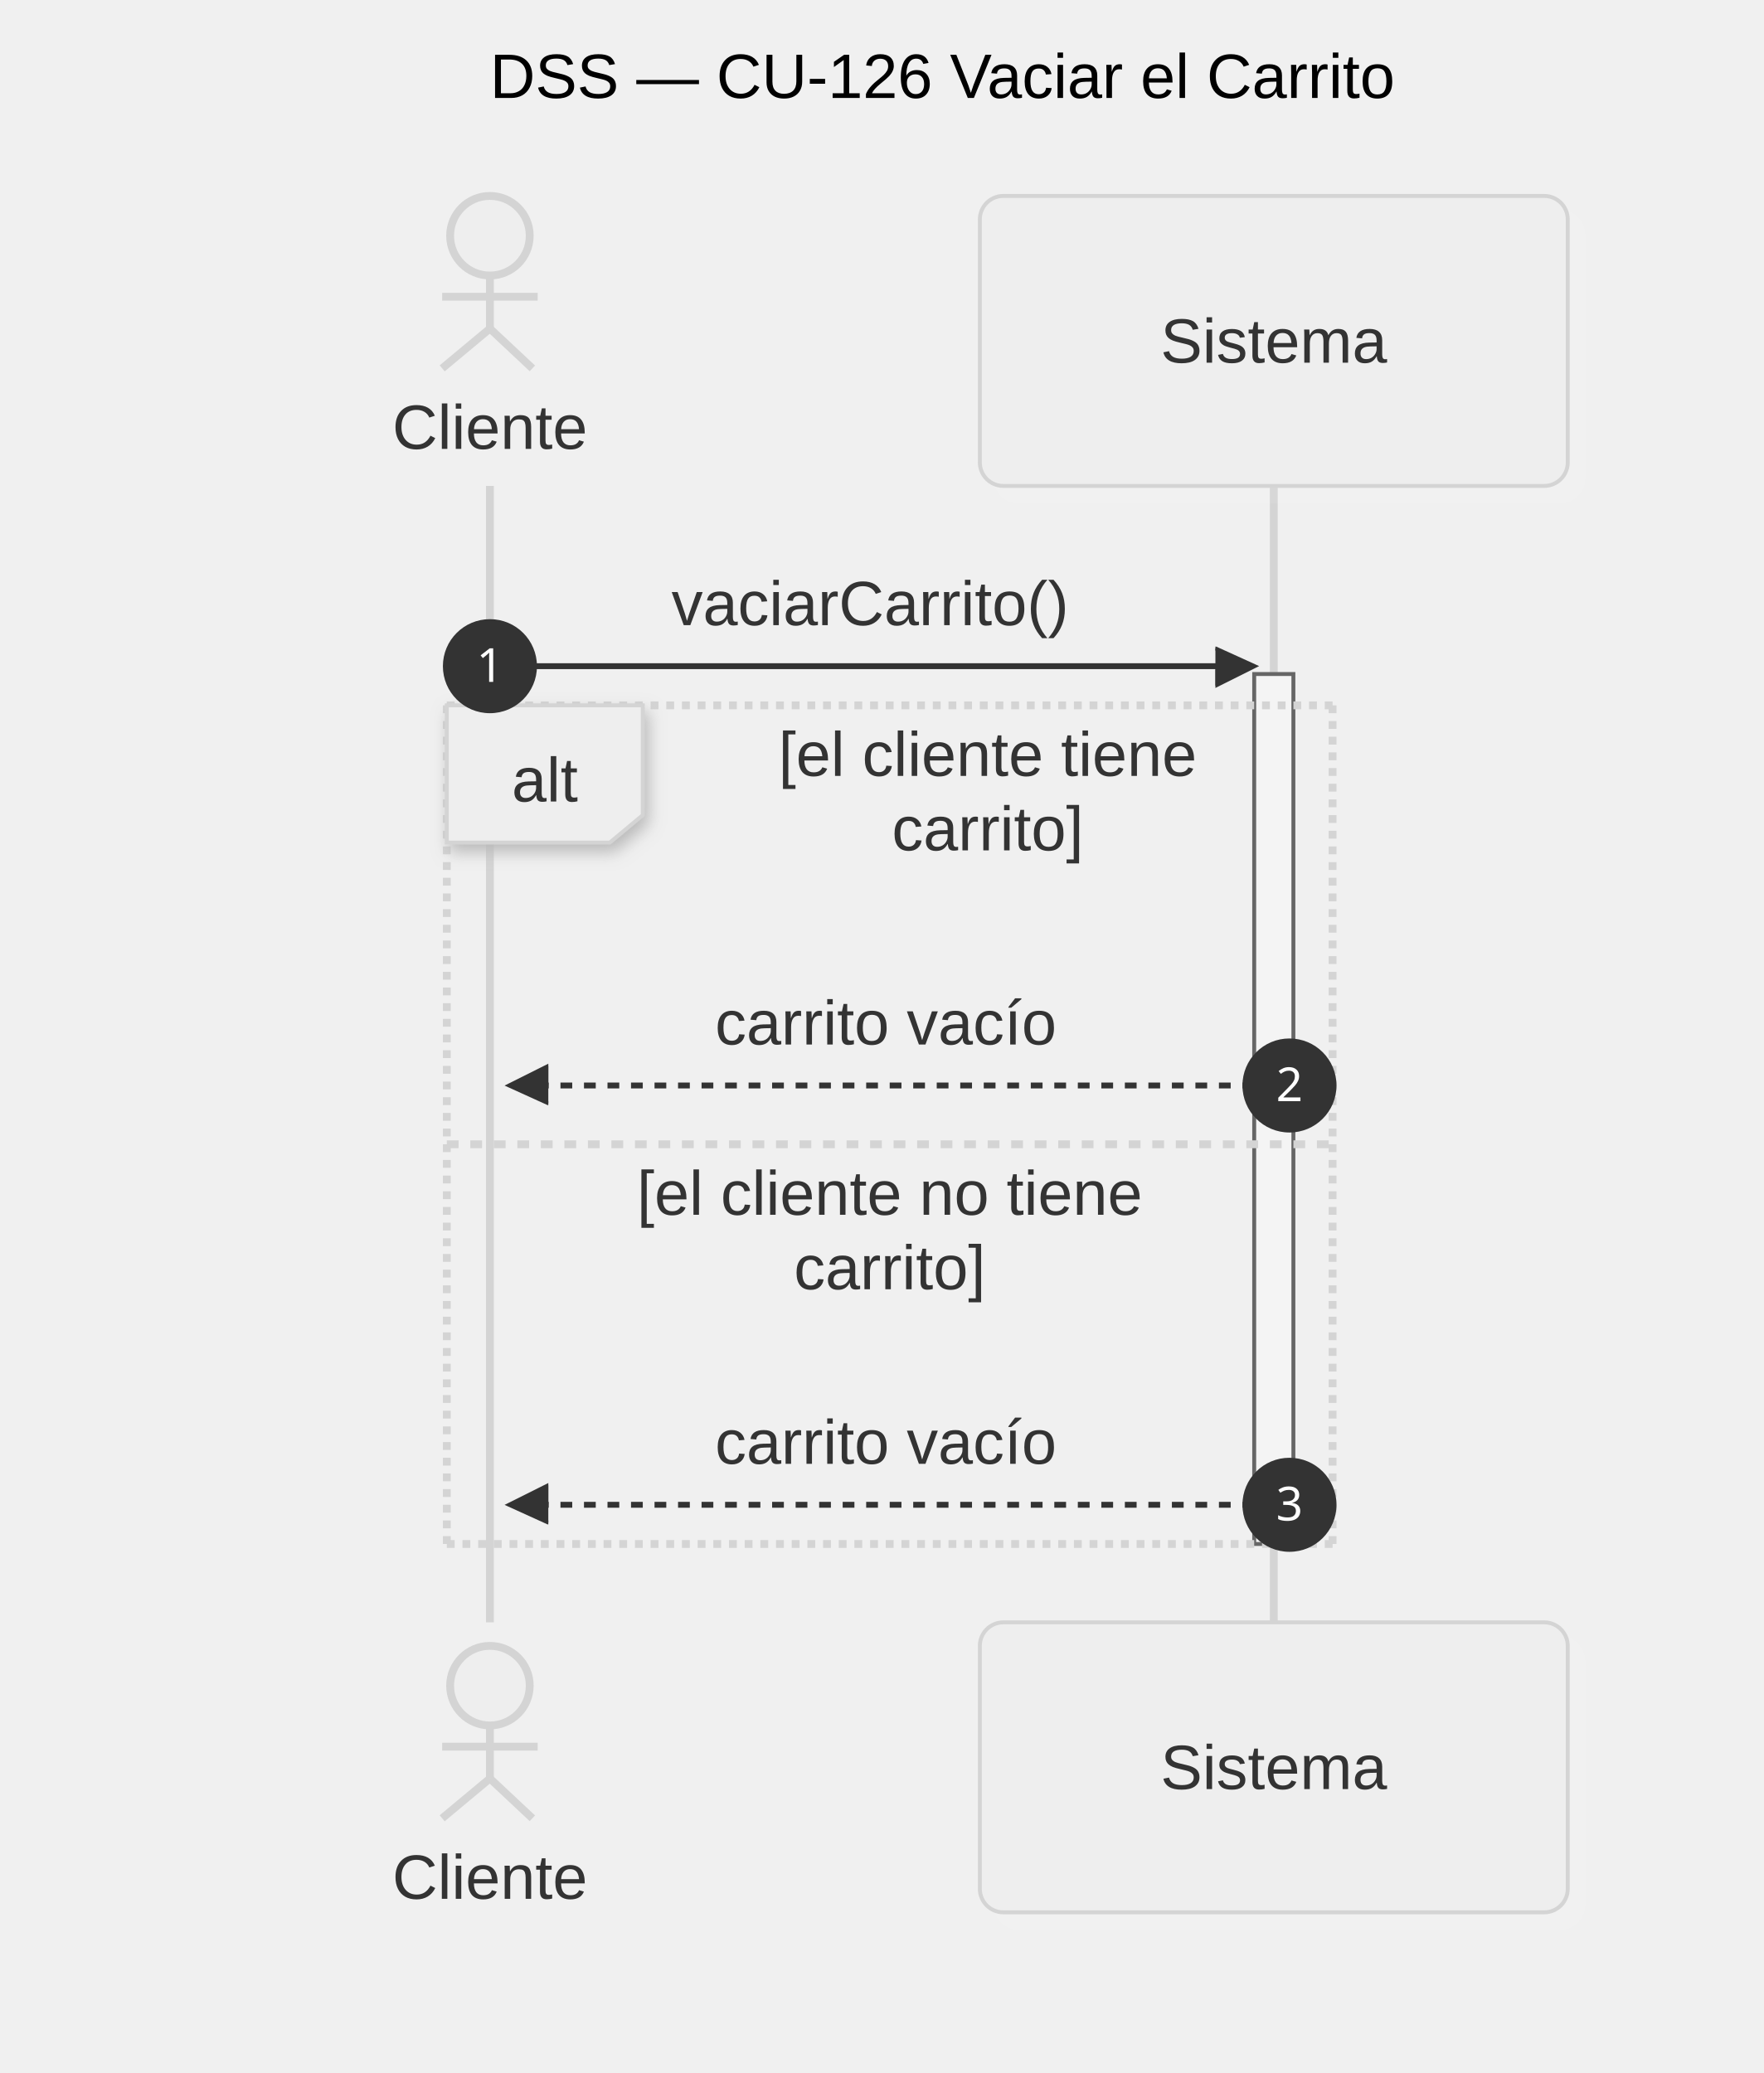
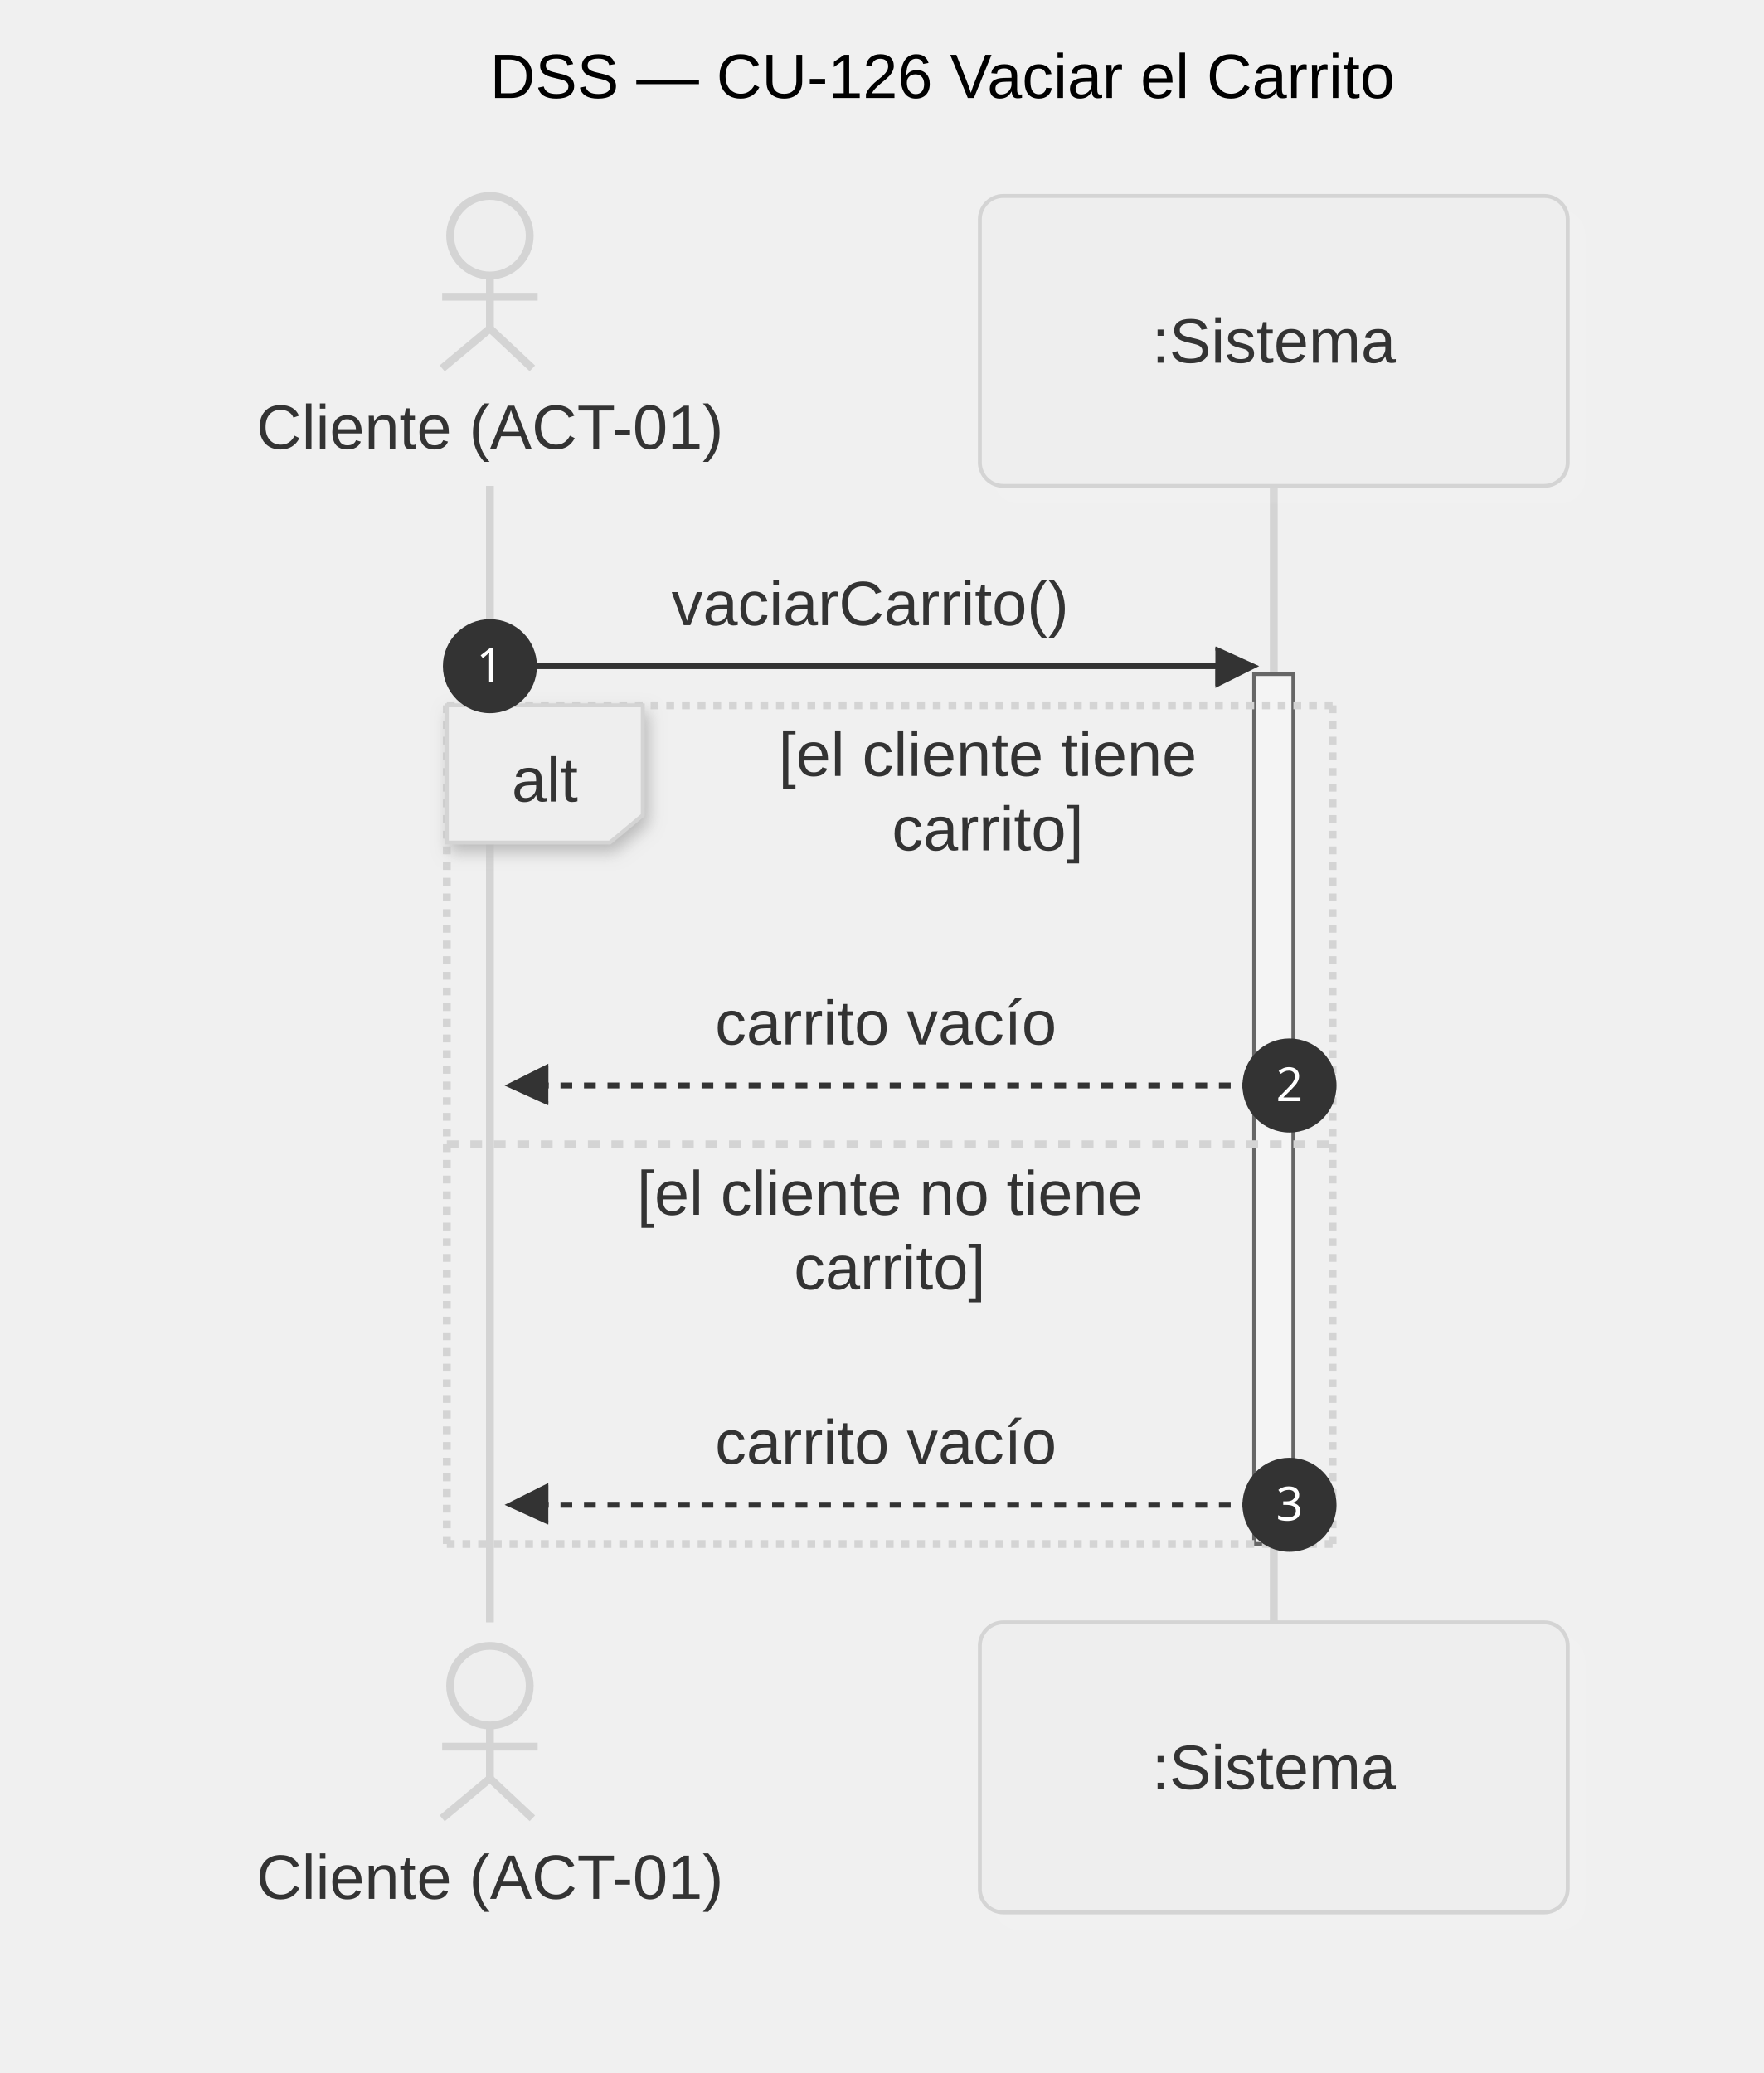
<svg xmlns="http://www.w3.org/2000/svg" id="my-svg" width="100%" style="max-width: 450px; background-color: transparent;" viewBox="-50 -50 450 529" role="graphics-document document" aria-roledescription="sequence">
  <g>
    <rect x="200" y="364" fill="#eaeaea" stroke="#666" width="150" height="74" name="SIS" rx="6" ry="6" class="actor actor-bottom" data-look="neo" filter="url(#my-svg-drop-shadow)" />
    <text x="275" y="401" dominant-baseline="central" alignment-baseline="central" class="actor actor-box" style="text-anchor: middle; font-size: 16px; font-weight: 400;">
-       <tspan x="275" dy="0">Sistema</tspan>
+       <tspan x="275" dy="0">:Sistema</tspan>
    </text>
  </g>
  <g />
  <g>
    <line id="actor1" x1="275" y1="74" x2="275" y2="364" class="actor-line 200" stroke-width="0.5px" stroke="#999" name="SIS" data-et="life-line" data-id="SIS" />
    <g id="root-1" data-look="neo" data-et="participant" data-type="participant" data-id="SIS">
      <rect x="200" y="0" fill="#eaeaea" stroke="#666" width="150" height="74" name="SIS" rx="6" ry="6" class="actor actor-top" data-look="neo" filter="url(#my-svg-drop-shadow)" />
      <text x="275" y="37" dominant-baseline="central" alignment-baseline="central" class="actor actor-box" style="text-anchor: middle; font-size: 16px; font-weight: 400;">
-         <tspan x="275" dy="0">Sistema</tspan>
+         <tspan x="275" dy="0">:Sistema</tspan>
      </text>
    </g>
  </g>
  <g>
    <line id="actor0" x1="75" y1="74" x2="75" y2="364" class="actor-line 200" stroke-width="0.5px" stroke="#999" name="CLI" data-et="life-line" data-id="CLI" />
  </g>
  <style>#my-svg{font-family:"trebuchet ms",verdana,arial,sans-serif;font-size:16px;fill:#000000;}@keyframes edge-animation-frame{from{stroke-dashoffset:0;}}@keyframes dash{to{stroke-dashoffset:0;}}#my-svg .edge-animation-slow{stroke-dasharray:9,5!important;stroke-dashoffset:900;animation:dash 50s linear infinite;stroke-linecap:round;}#my-svg .edge-animation-fast{stroke-dasharray:9,5!important;stroke-dashoffset:900;animation:dash 20s linear infinite;stroke-linecap:round;}#my-svg .error-icon{fill:#552222;}#my-svg .error-text{fill:#552222;stroke:#552222;}#my-svg .edge-thickness-normal{stroke-width:1px;}#my-svg .edge-thickness-thick{stroke-width:3.5px;}#my-svg .edge-pattern-solid{stroke-dasharray:0;}#my-svg .edge-thickness-invisible{stroke-width:0;fill:none;}#my-svg .edge-pattern-dashed{stroke-dasharray:3;}#my-svg .edge-pattern-dotted{stroke-dasharray:2;}#my-svg .marker{fill:#666;stroke:#666;}#my-svg .marker.cross{stroke:#666;}#my-svg svg{font-family:"trebuchet ms",verdana,arial,sans-serif;font-size:16px;}#my-svg p{margin:0;}#my-svg .actor{stroke:hsl(0, 0%, 83%);fill:#eee;stroke-width:1;}#my-svg rect.actor.outer-path[data-look="neo"]{filter:drop-shadow( 1px 2px 2px rgba(185,185,185,1));}#my-svg rect.note[data-look="neo"]{stroke:#999;fill:#666;filter:drop-shadow( 1px 2px 2px rgba(185,185,185,1));}#my-svg text.actor&gt;tspan{fill:#333;stroke:none;}#my-svg .actor-line{stroke:hsl(0, 0%, 83%);}#my-svg .innerArc{stroke-width:1.5;stroke-dasharray:none;}#my-svg .messageLine0{stroke-width:1.5;stroke-dasharray:none;stroke:#333;}#my-svg .messageLine1{stroke-width:1.5;stroke-dasharray:2,2;stroke:#333;}#my-svg [id$="-arrowhead"] path{fill:#333;stroke:#333;}#my-svg .sequenceNumber{fill:white;}#my-svg [id$="-sequencenumber"]{fill:#333;}#my-svg [id$="-crosshead"] path{fill:#333;stroke:#333;}#my-svg .messageText{fill:#333;stroke:none;}#my-svg .labelBox{stroke:hsl(0, 0%, 83%);fill:#eee;filter:drop-shadow( 1px 2px 2px rgba(185,185,185,1));}#my-svg .labelText,#my-svg .labelText&gt;tspan{fill:#333;stroke:none;}#my-svg .loopText,#my-svg .loopText&gt;tspan{fill:#333;stroke:none;}#my-svg .sectionTitle,#my-svg .sectionTitle&gt;tspan{fill:#333;stroke:none;}#my-svg .loopLine{stroke-width:2px;stroke-dasharray:2,2;stroke:hsl(0, 0%, 83%);fill:hsl(0, 0%, 83%);}#my-svg .note{stroke:#999;fill:#666;}#my-svg .noteText,#my-svg .noteText&gt;tspan{fill:#fff;stroke:none;}#my-svg .activation0{fill:#f4f4f4;stroke:#666;}#my-svg .activation1{fill:#f4f4f4;stroke:#666;}#my-svg .activation2{fill:#f4f4f4;stroke:#666;}#my-svg .actorPopupMenu{position:absolute;}#my-svg .actorPopupMenuPanel{position:absolute;fill:#eee;box-shadow:0px 8px 16px 0px rgba(0,0,0,0.2);filter:drop-shadow(3px 5px 2px rgb(0 0 0 / 0.4));}#my-svg .actor-man circle,#my-svg line{fill:#eee;stroke-width:2px;}#my-svg g rect.rect{filter:drop-shadow( 1px 2px 2px rgba(185,185,185,1));stroke:#999;}#my-svg .node .neo-node{stroke:#999;}#my-svg [data-look="neo"].node rect,#my-svg [data-look="neo"].cluster rect,#my-svg [data-look="neo"].node polygon{stroke:url(#my-svg-gradient);filter:drop-shadow( 1px 2px 2px rgba(185,185,185,1));}#my-svg [data-look="neo"].swimlane.cluster rect{filter:none;}#my-svg [data-look="neo"].node path{stroke:url(#my-svg-gradient);stroke-width:1px;}#my-svg [data-look="neo"].node .outer-path{filter:drop-shadow( 1px 2px 2px rgba(185,185,185,1));}#my-svg [data-look="neo"].node .neo-line path{stroke:#999;filter:none;}#my-svg [data-look="neo"].node circle{stroke:url(#my-svg-gradient);filter:drop-shadow( 1px 2px 2px rgba(185,185,185,1));}#my-svg [data-look="neo"].node circle .state-start{fill:#000000;}#my-svg [data-look="neo"].icon-shape .icon{fill:url(#my-svg-gradient);filter:drop-shadow( 1px 2px 2px rgba(185,185,185,1));}#my-svg [data-look="neo"].icon-shape .icon-neo path{stroke:url(#my-svg-gradient);filter:drop-shadow( 1px 2px 2px rgba(185,185,185,1));}#my-svg :root{--mermaid-font-family:"trebuchet ms",verdana,arial,sans-serif;}</style>
  <g />
  <defs>
    <symbol id="my-svg-computer" width="24" height="24">
      <path transform="scale(.5)" d="M2 2v13h20v-13h-20zm18 11h-16v-9h16v9zm-10.228 6l.466-1h3.524l.467 1h-4.457zm14.228 3h-24l2-6h2.104l-1.33 4h18.45l-1.297-4h2.073l2 6zm-5-10h-14v-7h14v7z" />
    </symbol>
  </defs>
  <defs>
    <symbol id="my-svg-database" fill-rule="evenodd" clip-rule="evenodd">
      <path transform="scale(.5)" d="M12.258.001l.256.004.255.005.253.008.251.01.249.012.247.015.246.016.242.019.241.02.239.023.236.024.233.027.231.028.229.031.225.032.223.034.22.036.217.038.214.04.211.041.208.043.205.045.201.046.198.048.194.05.191.051.187.053.183.054.18.056.175.057.172.059.168.06.163.061.16.063.155.064.15.066.074.033.073.033.071.034.07.034.069.035.068.035.067.035.066.035.064.036.064.036.062.036.06.036.06.037.058.037.058.037.055.038.055.038.053.038.052.038.051.039.05.039.048.039.047.039.045.04.044.04.043.04.041.04.04.041.039.041.037.041.036.041.034.041.033.042.032.042.03.042.029.042.027.042.026.043.024.043.023.043.021.043.02.043.018.044.017.043.015.044.013.044.012.044.011.045.009.044.007.045.006.045.004.045.002.045.001.045v17l-.001.045-.002.045-.004.045-.006.045-.007.045-.009.044-.011.045-.012.044-.013.044-.015.044-.017.043-.018.044-.02.043-.021.043-.023.043-.024.043-.026.043-.027.042-.029.042-.03.042-.032.042-.033.042-.034.041-.036.041-.037.041-.039.041-.04.041-.041.04-.043.04-.044.04-.045.04-.047.039-.048.039-.05.039-.051.039-.052.038-.053.038-.055.038-.055.038-.058.037-.058.037-.06.037-.06.036-.062.036-.064.036-.064.036-.066.035-.067.035-.068.035-.069.035-.07.034-.071.034-.073.033-.074.033-.15.066-.155.064-.16.063-.163.061-.168.06-.172.059-.175.057-.18.056-.183.054-.187.053-.191.051-.194.05-.198.048-.201.046-.205.045-.208.043-.211.041-.214.04-.217.038-.22.036-.223.034-.225.032-.229.031-.231.028-.233.027-.236.024-.239.023-.241.02-.242.019-.246.016-.247.015-.249.012-.251.01-.253.008-.255.005-.256.004-.258.001-.258-.001-.256-.004-.255-.005-.253-.008-.251-.01-.249-.012-.247-.015-.245-.016-.243-.019-.241-.02-.238-.023-.236-.024-.234-.027-.231-.028-.228-.031-.226-.032-.223-.034-.22-.036-.217-.038-.214-.04-.211-.041-.208-.043-.204-.045-.201-.046-.198-.048-.195-.05-.19-.051-.187-.053-.184-.054-.179-.056-.176-.057-.172-.059-.167-.06-.164-.061-.159-.063-.155-.064-.151-.066-.074-.033-.072-.033-.072-.034-.07-.034-.069-.035-.068-.035-.067-.035-.066-.035-.064-.036-.063-.036-.062-.036-.061-.036-.06-.037-.058-.037-.057-.037-.056-.038-.055-.038-.053-.038-.052-.038-.051-.039-.049-.039-.049-.039-.046-.039-.046-.04-.044-.04-.043-.04-.041-.04-.04-.041-.039-.041-.037-.041-.036-.041-.034-.041-.033-.042-.032-.042-.03-.042-.029-.042-.027-.042-.026-.043-.024-.043-.023-.043-.021-.043-.02-.043-.018-.044-.017-.043-.015-.044-.013-.044-.012-.044-.011-.045-.009-.044-.007-.045-.006-.045-.004-.045-.002-.045-.001-.045v-17l.001-.045.002-.045.004-.045.006-.045.007-.045.009-.044.011-.045.012-.044.013-.044.015-.044.017-.043.018-.044.02-.043.021-.043.023-.043.024-.043.026-.043.027-.042.029-.042.03-.042.032-.042.033-.042.034-.041.036-.041.037-.041.039-.041.04-.041.041-.04.043-.04.044-.04.046-.04.046-.039.049-.039.049-.039.051-.039.052-.038.053-.038.055-.038.056-.038.057-.037.058-.037.06-.037.061-.036.062-.036.063-.036.064-.036.066-.035.067-.035.068-.035.069-.035.07-.034.072-.034.072-.033.074-.033.151-.066.155-.064.159-.063.164-.061.167-.06.172-.059.176-.057.179-.056.184-.054.187-.053.19-.051.195-.05.198-.048.201-.046.204-.045.208-.043.211-.041.214-.04.217-.038.22-.036.223-.034.226-.032.228-.031.231-.028.234-.027.236-.024.238-.023.241-.02.243-.019.245-.016.247-.015.249-.012.251-.01.253-.008.255-.005.256-.004.258-.001.258.001zm-9.258 20.499v.01l.001.021.003.021.004.022.005.021.006.022.007.022.009.023.01.022.011.023.012.023.013.023.015.023.016.024.017.023.018.024.019.024.021.024.022.025.023.024.024.025.052.049.056.05.061.051.066.051.07.051.075.051.079.052.084.052.088.052.092.052.097.052.102.051.105.052.11.052.114.051.119.051.123.051.127.05.131.05.135.05.139.048.144.049.147.047.152.047.155.047.16.045.163.045.167.043.171.043.176.041.178.041.183.039.187.039.19.037.194.035.197.035.202.033.204.031.209.03.212.029.216.027.219.025.222.024.226.021.23.02.233.018.236.016.24.015.243.012.246.01.249.008.253.005.256.004.259.001.26-.001.257-.004.254-.005.25-.008.247-.011.244-.012.241-.014.237-.016.233-.018.231-.021.226-.021.224-.024.22-.026.216-.027.212-.028.21-.031.205-.031.202-.034.198-.034.194-.036.191-.037.187-.039.183-.04.179-.04.175-.042.172-.043.168-.044.163-.045.16-.046.155-.046.152-.047.148-.048.143-.049.139-.049.136-.05.131-.05.126-.05.123-.051.118-.052.114-.051.11-.052.106-.052.101-.052.096-.052.092-.052.088-.053.083-.051.079-.052.074-.052.07-.051.065-.051.06-.051.056-.05.051-.05.023-.024.023-.025.021-.024.02-.024.019-.024.018-.024.017-.024.015-.023.014-.024.013-.023.012-.023.01-.023.01-.022.008-.022.006-.022.006-.022.004-.022.004-.021.001-.021.001-.021v-4.127l-.077.055-.08.053-.083.054-.085.053-.087.052-.09.052-.093.051-.095.05-.097.05-.1.049-.102.049-.105.048-.106.047-.109.047-.111.046-.114.045-.115.045-.118.044-.12.043-.122.042-.124.042-.126.041-.128.04-.13.04-.132.038-.134.038-.135.037-.138.037-.139.035-.142.035-.143.034-.144.033-.147.032-.148.031-.15.03-.151.03-.153.029-.154.027-.156.027-.158.026-.159.025-.161.024-.162.023-.163.022-.165.021-.166.02-.167.019-.169.018-.169.017-.171.016-.173.015-.173.014-.175.013-.175.012-.177.011-.178.01-.179.008-.179.008-.181.006-.182.005-.182.004-.184.003-.184.002h-.37l-.184-.002-.184-.003-.182-.004-.182-.005-.181-.006-.179-.008-.179-.008-.178-.01-.176-.011-.176-.012-.175-.013-.173-.014-.172-.015-.171-.016-.17-.017-.169-.018-.167-.019-.166-.02-.165-.021-.163-.022-.162-.023-.161-.024-.159-.025-.157-.026-.156-.027-.155-.027-.153-.029-.151-.03-.15-.03-.148-.031-.146-.032-.145-.033-.143-.034-.141-.035-.14-.035-.137-.037-.136-.037-.134-.038-.132-.038-.13-.04-.128-.04-.126-.041-.124-.042-.122-.042-.12-.044-.117-.043-.116-.045-.113-.045-.112-.046-.109-.047-.106-.047-.105-.048-.102-.049-.1-.049-.097-.05-.095-.05-.093-.052-.09-.051-.087-.052-.085-.053-.083-.054-.08-.054-.077-.054v4.127zm0-5.654v.011l.001.021.003.021.004.021.005.022.006.022.007.022.009.022.01.022.011.023.012.023.013.023.015.024.016.023.017.024.018.024.019.024.021.024.022.024.023.025.024.024.052.05.056.05.061.05.066.051.07.051.075.052.079.051.084.052.088.052.092.052.097.052.102.052.105.052.11.051.114.051.119.052.123.05.127.051.131.05.135.049.139.049.144.048.147.048.152.047.155.046.16.045.163.045.167.044.171.042.176.042.178.04.183.04.187.038.19.037.194.036.197.034.202.033.204.032.209.03.212.028.216.027.219.025.222.024.226.022.23.02.233.018.236.016.24.014.243.012.246.01.249.008.253.006.256.003.259.001.26-.001.257-.003.254-.006.25-.008.247-.01.244-.012.241-.015.237-.016.233-.018.231-.02.226-.022.224-.024.22-.025.216-.027.212-.029.21-.03.205-.032.202-.033.198-.035.194-.036.191-.037.187-.039.183-.039.179-.041.175-.042.172-.043.168-.044.163-.045.16-.045.155-.047.152-.047.148-.048.143-.048.139-.05.136-.049.131-.05.126-.051.123-.051.118-.051.114-.052.11-.052.106-.052.101-.052.096-.052.092-.052.088-.052.083-.052.079-.052.074-.051.07-.052.065-.051.06-.05.056-.051.051-.049.023-.025.023-.024.021-.025.02-.024.019-.024.018-.024.017-.024.015-.023.014-.023.013-.024.012-.022.01-.023.01-.023.008-.022.006-.022.006-.022.004-.021.004-.022.001-.021.001-.021v-4.139l-.077.054-.08.054-.083.054-.085.052-.087.053-.09.051-.093.051-.095.051-.097.05-.1.049-.102.049-.105.048-.106.047-.109.047-.111.046-.114.045-.115.044-.118.044-.12.044-.122.042-.124.042-.126.041-.128.04-.13.039-.132.039-.134.038-.135.037-.138.036-.139.036-.142.035-.143.033-.144.033-.147.033-.148.031-.15.03-.151.03-.153.028-.154.028-.156.027-.158.026-.159.025-.161.024-.162.023-.163.022-.165.021-.166.02-.167.019-.169.018-.169.017-.171.016-.173.015-.173.014-.175.013-.175.012-.177.011-.178.009-.179.009-.179.007-.181.007-.182.005-.182.004-.184.003-.184.002h-.37l-.184-.002-.184-.003-.182-.004-.182-.005-.181-.007-.179-.007-.179-.009-.178-.009-.176-.011-.176-.012-.175-.013-.173-.014-.172-.015-.171-.016-.17-.017-.169-.018-.167-.019-.166-.02-.165-.021-.163-.022-.162-.023-.161-.024-.159-.025-.157-.026-.156-.027-.155-.028-.153-.028-.151-.03-.15-.03-.148-.031-.146-.033-.145-.033-.143-.033-.141-.035-.14-.036-.137-.036-.136-.037-.134-.038-.132-.039-.13-.039-.128-.04-.126-.041-.124-.042-.122-.043-.12-.043-.117-.044-.116-.044-.113-.046-.112-.046-.109-.046-.106-.047-.105-.048-.102-.049-.1-.049-.097-.05-.095-.051-.093-.051-.09-.051-.087-.053-.085-.052-.083-.054-.08-.054-.077-.054v4.139zm0-5.666v.011l.001.02.003.022.004.021.005.022.006.021.007.022.009.023.01.022.011.023.012.023.013.023.015.023.016.024.017.024.018.023.019.024.021.025.022.024.023.024.024.025.052.05.056.05.061.05.066.051.07.051.075.052.079.051.084.052.088.052.092.052.097.052.102.052.105.051.11.052.114.051.119.051.123.051.127.05.131.05.135.05.139.049.144.048.147.048.152.047.155.046.16.045.163.045.167.043.171.043.176.042.178.04.183.04.187.038.19.037.194.036.197.034.202.033.204.032.209.03.212.028.216.027.219.025.222.024.226.021.23.02.233.018.236.017.24.014.243.012.246.01.249.008.253.006.256.003.259.001.26-.001.257-.003.254-.006.25-.008.247-.01.244-.013.241-.014.237-.016.233-.018.231-.02.226-.022.224-.024.22-.025.216-.027.212-.029.21-.03.205-.032.202-.033.198-.035.194-.036.191-.037.187-.039.183-.039.179-.041.175-.042.172-.043.168-.044.163-.045.16-.045.155-.047.152-.047.148-.048.143-.049.139-.049.136-.049.131-.051.126-.05.123-.051.118-.052.114-.051.11-.052.106-.052.101-.052.096-.052.092-.052.088-.052.083-.052.079-.052.074-.052.07-.051.065-.051.06-.051.056-.05.051-.049.023-.025.023-.025.021-.024.02-.024.019-.024.018-.024.017-.024.015-.023.014-.024.013-.023.012-.023.01-.022.01-.023.008-.022.006-.022.006-.022.004-.022.004-.021.001-.021.001-.021v-4.153l-.077.054-.08.054-.083.053-.085.053-.087.053-.09.051-.093.051-.095.051-.097.05-.1.049-.102.048-.105.048-.106.048-.109.046-.111.046-.114.046-.115.044-.118.044-.12.043-.122.043-.124.042-.126.041-.128.04-.13.039-.132.039-.134.038-.135.037-.138.036-.139.036-.142.034-.143.034-.144.033-.147.032-.148.032-.15.03-.151.03-.153.028-.154.028-.156.027-.158.026-.159.024-.161.024-.162.023-.163.023-.165.021-.166.02-.167.019-.169.018-.169.017-.171.016-.173.015-.173.014-.175.013-.175.012-.177.01-.178.01-.179.009-.179.007-.181.006-.182.006-.182.004-.184.003-.184.001-.185.001-.185-.001-.184-.001-.184-.003-.182-.004-.182-.006-.181-.006-.179-.007-.179-.009-.178-.01-.176-.01-.176-.012-.175-.013-.173-.014-.172-.015-.171-.016-.17-.017-.169-.018-.167-.019-.166-.02-.165-.021-.163-.023-.162-.023-.161-.024-.159-.024-.157-.026-.156-.027-.155-.028-.153-.028-.151-.03-.15-.03-.148-.032-.146-.032-.145-.033-.143-.034-.141-.034-.14-.036-.137-.036-.136-.037-.134-.038-.132-.039-.13-.039-.128-.041-.126-.041-.124-.041-.122-.043-.12-.043-.117-.044-.116-.044-.113-.046-.112-.046-.109-.046-.106-.048-.105-.048-.102-.048-.1-.05-.097-.049-.095-.051-.093-.051-.09-.052-.087-.052-.085-.053-.083-.053-.08-.054-.077-.054v4.153zm8.74-8.179l-.257.004-.254.005-.25.008-.247.011-.244.012-.241.014-.237.016-.233.018-.231.021-.226.022-.224.023-.22.026-.216.027-.212.028-.21.031-.205.032-.202.033-.198.034-.194.036-.191.038-.187.038-.183.04-.179.041-.175.042-.172.043-.168.043-.163.045-.16.046-.155.046-.152.048-.148.048-.143.048-.139.049-.136.05-.131.05-.126.051-.123.051-.118.051-.114.052-.11.052-.106.052-.101.052-.096.052-.092.052-.088.052-.083.052-.079.052-.074.051-.07.052-.065.051-.06.05-.056.05-.051.05-.023.025-.023.024-.021.024-.02.025-.019.024-.018.024-.017.023-.015.024-.014.023-.013.023-.012.023-.01.023-.01.022-.008.022-.006.023-.006.021-.004.022-.004.021-.001.021-.001.021.001.021.001.021.004.021.004.022.006.021.006.023.008.022.01.022.01.023.012.023.013.023.014.023.015.024.017.023.018.024.019.024.02.025.021.024.023.024.023.025.051.05.056.05.06.05.065.051.07.052.074.051.079.052.083.052.088.052.092.052.096.052.101.052.106.052.11.052.114.052.118.051.123.051.126.051.131.05.136.05.139.049.143.048.148.048.152.048.155.046.16.046.163.045.168.043.172.043.175.042.179.041.183.04.187.038.191.038.194.036.198.034.202.033.205.032.21.031.212.028.216.027.22.026.224.023.226.022.231.021.233.018.237.016.241.014.244.012.247.011.25.008.254.005.257.004.26.001.26-.001.257-.004.254-.005.25-.008.247-.011.244-.012.241-.014.237-.016.233-.018.231-.021.226-.022.224-.023.22-.026.216-.027.212-.028.21-.031.205-.032.202-.033.198-.034.194-.036.191-.038.187-.038.183-.04.179-.041.175-.042.172-.043.168-.043.163-.045.16-.046.155-.046.152-.048.148-.048.143-.048.139-.049.136-.05.131-.05.126-.051.123-.051.118-.051.114-.052.11-.052.106-.052.101-.052.096-.052.092-.052.088-.052.083-.052.079-.052.074-.051.07-.052.065-.051.06-.05.056-.05.051-.05.023-.025.023-.024.021-.024.02-.025.019-.024.018-.024.017-.023.015-.024.014-.023.013-.023.012-.023.01-.023.01-.022.008-.022.006-.023.006-.021.004-.022.004-.021.001-.021.001-.021-.001-.021-.001-.021-.004-.021-.004-.022-.006-.021-.006-.023-.008-.022-.01-.022-.01-.023-.012-.023-.013-.023-.014-.023-.015-.024-.017-.023-.018-.024-.019-.024-.02-.025-.021-.024-.023-.024-.023-.025-.051-.05-.056-.05-.06-.05-.065-.051-.07-.052-.074-.051-.079-.052-.083-.052-.088-.052-.092-.052-.096-.052-.101-.052-.106-.052-.11-.052-.114-.052-.118-.051-.123-.051-.126-.051-.131-.05-.136-.05-.139-.049-.143-.048-.148-.048-.152-.048-.155-.046-.16-.046-.163-.045-.168-.043-.172-.043-.175-.042-.179-.041-.183-.04-.187-.038-.191-.038-.194-.036-.198-.034-.202-.033-.205-.032-.21-.031-.212-.028-.216-.027-.22-.026-.224-.023-.226-.022-.231-.021-.233-.018-.237-.016-.241-.014-.244-.012-.247-.011-.25-.008-.254-.005-.257-.004-.26-.001-.26.001z" />
    </symbol>
  </defs>
  <defs>
    <symbol id="my-svg-clock" width="24" height="24">
      <path transform="scale(.5)" d="M12 2c5.514 0 10 4.486 10 10s-4.486 10-10 10-10-4.486-10-10 4.486-10 10-10zm0-2c-6.627 0-12 5.373-12 12s5.373 12 12 12 12-5.373 12-12-5.373-12-12-12zm5.848 12.459c.202.038.202.333.001.372-1.907.361-6.045 1.111-6.547 1.111-.719 0-1.301-.582-1.301-1.301 0-.512.77-5.447 1.125-7.445.034-.192.312-.181.343.014l.985 6.238 5.394 1.011z" />
    </symbol>
  </defs>
  <defs>
    <marker id="my-svg-arrowhead" refX="7.9" refY="5" markerUnits="userSpaceOnUse" markerWidth="12" markerHeight="12" orient="auto-start-reverse">
      <path d="M -1 0 L 10 5 L 0 10 z" />
    </marker>
  </defs>
  <defs>
    <marker id="my-svg-crosshead" markerWidth="15" markerHeight="8" orient="auto" refX="4" refY="4.5">
      <path fill="none" stroke="#000000" stroke-width="1pt" d="M 1,2 L 6,7 M 6,2 L 1,7" style="stroke-dasharray: 0, 0;" />
    </marker>
  </defs>
  <defs>
    <marker id="my-svg-filled-head" refX="15.5" refY="7" markerWidth="20" markerHeight="28" orient="auto">
      <path d="M 18,7 L9,13 L14,7 L9,1 Z" />
    </marker>
  </defs>
  <defs>
    <marker id="my-svg-sequencenumber" refX="15" refY="15" markerWidth="60" markerHeight="40" orient="auto">
      <circle cx="15" cy="15" r="6" />
    </marker>
  </defs>
  <defs>
    <marker id="my-svg-solidTopArrowHead" refX="7.9" refY="7.25" markerUnits="userSpaceOnUse" markerWidth="12" markerHeight="12" orient="auto-start-reverse">
      <path d="M 0 0 L 10 8 L 0 8 z" />
    </marker>
  </defs>
  <defs>
    <marker id="my-svg-solidBottomArrowHead" refX="7.9" refY="0.75" markerUnits="userSpaceOnUse" markerWidth="12" markerHeight="12" orient="auto-start-reverse">
      <path d="M 0 0 L 10 0 L 0 8 z" />
    </marker>
  </defs>
  <defs>
    <marker id="my-svg-stickTopArrowHead" refX="7.5" refY="7" markerUnits="userSpaceOnUse" markerWidth="12" markerHeight="12" orient="auto-start-reverse">
      <path d="M 0 0 L 7 7" stroke="black" stroke-width="1.5" fill="none" />
    </marker>
  </defs>
  <defs>
    <marker id="my-svg-stickBottomArrowHead" refX="7.5" refY="0" markerUnits="userSpaceOnUse" markerWidth="12" markerHeight="12" orient="auto-start-reverse">
      <path d="M 0 7 L 7 0" stroke="black" stroke-width="1.5" fill="none" />
    </marker>
  </defs>
  <defs>
    <filter id="my-svg-drop-shadow" height="130%" width="130%">
      <feDropShadow dx="4" dy="4" stdDeviation="0" flood-opacity="0.06" flood-color="#FFFFFF" />
    </filter>
  </defs>
  <g>
    <rect x="270" y="122" fill="#EDF2AE" stroke="#666" width="10" height="222" class="activation0" data-look="neo" />
  </g>
  <g data-et="control-structure" data-id="i7">
    <line x1="64" y1="130" x2="290" y2="130" class="loopLine" />
    <line x1="290" y1="130" x2="290" y2="344" class="loopLine" />
    <line x1="64" y1="344" x2="290" y2="344" class="loopLine" />
    <line x1="64" y1="130" x2="64" y2="344" class="loopLine" />
    <line x1="64" y1="242" x2="290" y2="242" class="loopLine" style="stroke-dasharray: 3, 3;" />
    <polygon points="64,130 114,130 114,158 105.6,165 64,165" class="labelBox" />
    <text x="89" y="150" text-anchor="middle" dominant-baseline="middle" alignment-baseline="middle" class="labelText" style="font-size: 16px; font-weight: 400;">alt</text>
    <text x="202" y="148" text-anchor="middle" class="loopText" style="font-size: 16px; font-weight: 400;">
      <tspan x="202">[el cliente tiene</tspan>
    </text>
    <text x="202" y="167" text-anchor="middle" class="loopText" style="font-size: 16px; font-weight: 400;">
      <tspan x="202">carrito]</tspan>
    </text>
    <text x="177" y="260" text-anchor="middle" class="sectionTitle" style="font-size: 16px; font-weight: 400;">[el cliente no tiene</text>
    <text x="177" y="279" text-anchor="middle" class="sectionTitle" style="font-size: 16px; font-weight: 400;">carrito]</text>
  </g>
  <g class="actor-man actor-top" name="CLI" data-et="participant" data-type="actor" data-id="CLI" style="stroke: rgb(212, 212, 212);">
    <line id="actor-man-torso0" x1="75" y1="20.308" x2="75" y2="33.846" />
    <line id="actor-man-arms0" x1="62.815" y1="25.723" x2="87.185" y2="25.723" />
    <line x1="62.815" y1="44" x2="75" y2="33.846" />
    <line x1="75" y1="33.846" x2="85.831" y2="44" />
    <circle cx="75" cy="10.154" r="10.154" width="150" height="74" />
    <text x="75" y="59" dominant-baseline="central" alignment-baseline="central" class="actor actor-man" style="text-anchor: middle; font-size: 16px; font-weight: 400;">
-       <tspan x="75" dy="0">Cliente</tspan>
+       <tspan x="75" dy="0">Cliente (ACT-01)</tspan>
    </text>
  </g>
  <text x="172" y="89" text-anchor="middle" dominant-baseline="middle" alignment-baseline="middle" class="messageText" dy="1em" style="font-size: 16px; font-weight: 400;">vaciarCarrito()</text>
  <line x1="82" y1="120" x2="268" y2="120" class="messageLine0" data-et="message" data-id="i1" data-from="CLI" data-to="SIS" stroke-width="2" stroke="none" marker-end="url(#my-svg-arrowhead)" style="fill: none;" />
  <line x1="75" y1="120" x2="75" y2="120" stroke-width="0" marker-start="url(#my-svg-sequencenumber)" />
  <text x="75" y="124" font-family="sans-serif" font-size="12px" text-anchor="middle" class="sequenceNumber">1</text>
  <text x="176" y="196" text-anchor="middle" dominant-baseline="middle" alignment-baseline="middle" class="messageText" dy="1em" style="font-size: 16px; font-weight: 400;">carrito vacío</text>
  <line x1="276" y1="227" x2="82" y2="227" class="messageLine1" data-et="message" data-id="i4" data-from="SIS" data-to="CLI" stroke-width="2" stroke="none" marker-end="url(#my-svg-arrowhead)" style="stroke-dasharray: 3, 3; fill: none;" />
  <line x1="279" y1="227" x2="279" y2="227" stroke-width="0" marker-start="url(#my-svg-sequencenumber)" />
  <text x="279" y="231" font-family="sans-serif" font-size="12px" text-anchor="middle" class="sequenceNumber">2</text>
  <text x="176" y="303" text-anchor="middle" dominant-baseline="middle" alignment-baseline="middle" class="messageText" dy="1em" style="font-size: 16px; font-weight: 400;">carrito vacío</text>
  <line x1="276" y1="334" x2="82" y2="334" class="messageLine1" data-et="message" data-id="i6" data-from="SIS" data-to="CLI" stroke-width="2" stroke="none" marker-end="url(#my-svg-arrowhead)" style="stroke-dasharray: 3, 3; fill: none;" />
  <line x1="279" y1="334" x2="279" y2="334" stroke-width="0" marker-start="url(#my-svg-sequencenumber)" />
  <text x="279" y="338" font-family="sans-serif" font-size="12px" text-anchor="middle" class="sequenceNumber">3</text>
  <g class="actor-man actor-bottom" name="CLI" style="stroke: rgb(212, 212, 212);">
    <line id="actor-man-torso1" x1="75" y1="390.308" x2="75" y2="403.846" />
    <line id="actor-man-arms1" x1="62.815" y1="395.723" x2="87.185" y2="395.723" />
    <line x1="62.815" y1="414" x2="75" y2="403.846" />
    <line x1="75" y1="403.846" x2="85.831" y2="414" />
    <circle cx="75" cy="380.154" r="10.154" width="150" height="74" />
    <text x="75" y="429" dominant-baseline="central" alignment-baseline="central" class="actor actor-man" style="text-anchor: middle; font-size: 16px; font-weight: 400;">
-       <tspan x="75" dy="0">Cliente</tspan>
+       <tspan x="75" dy="0">Cliente (ACT-01)</tspan>
    </text>
  </g>
  <text x="75" y="-25">DSS — CU-126 Vaciar el Carrito</text>
</svg>
